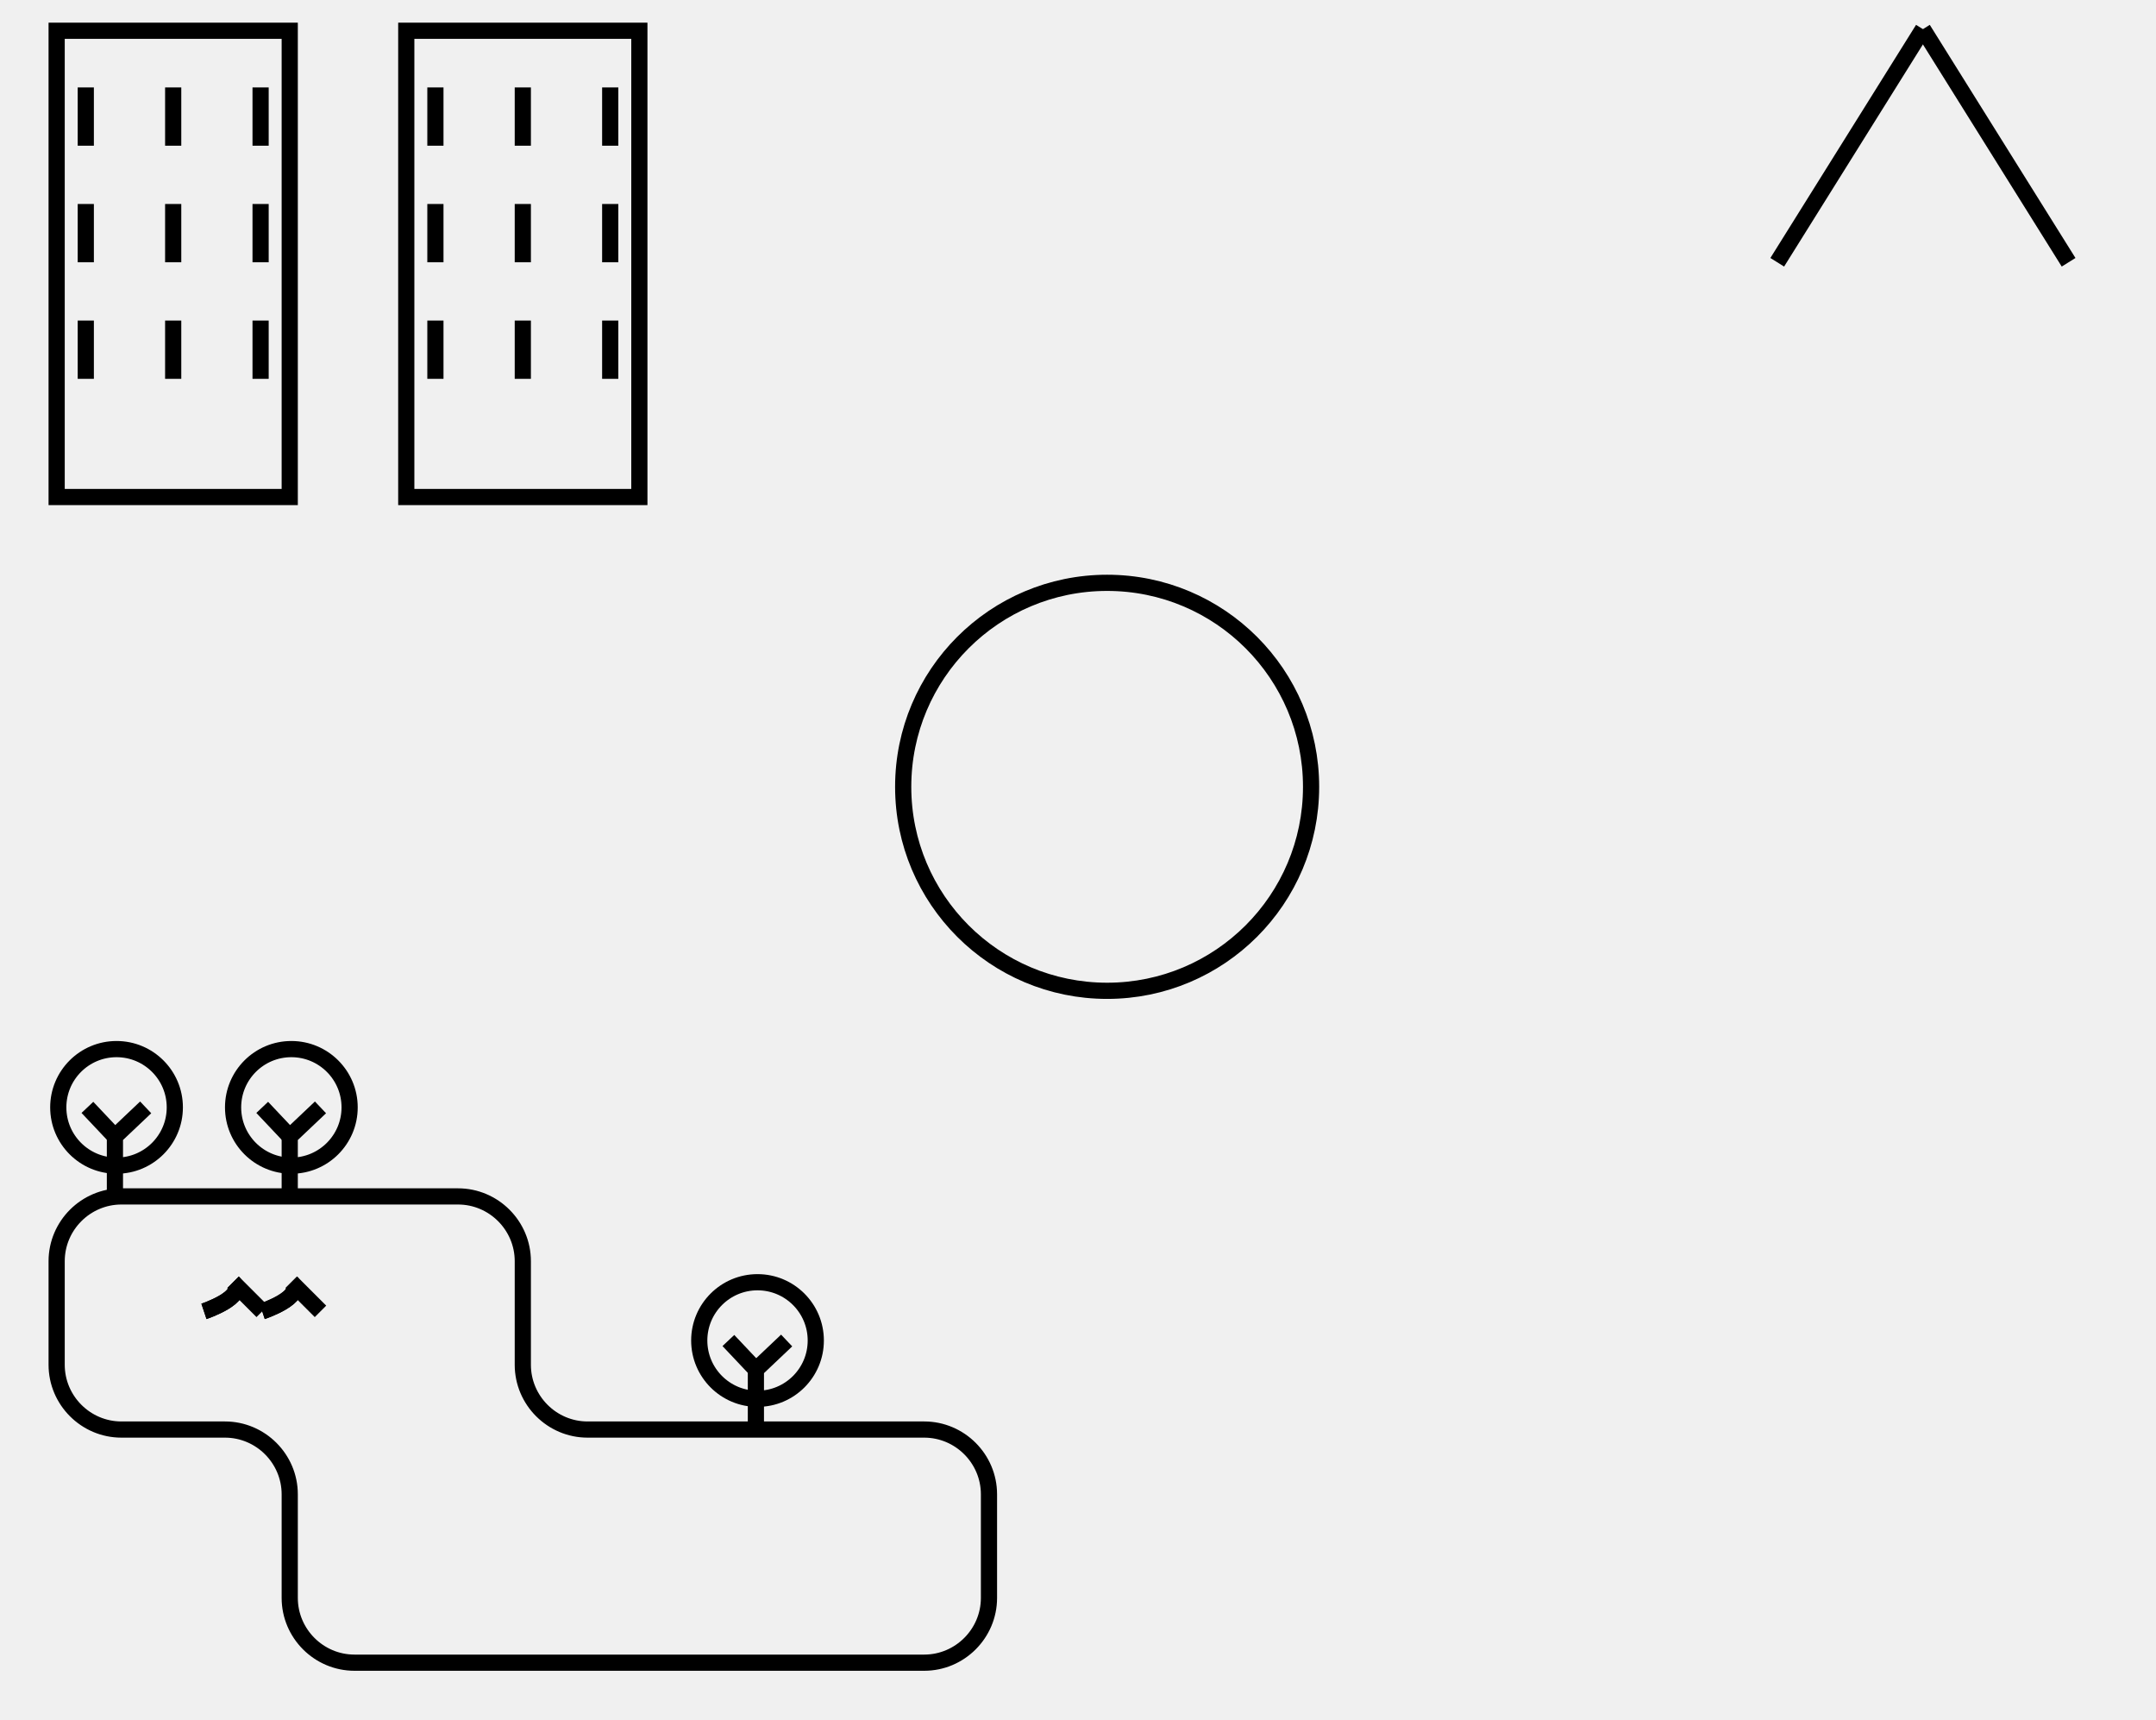
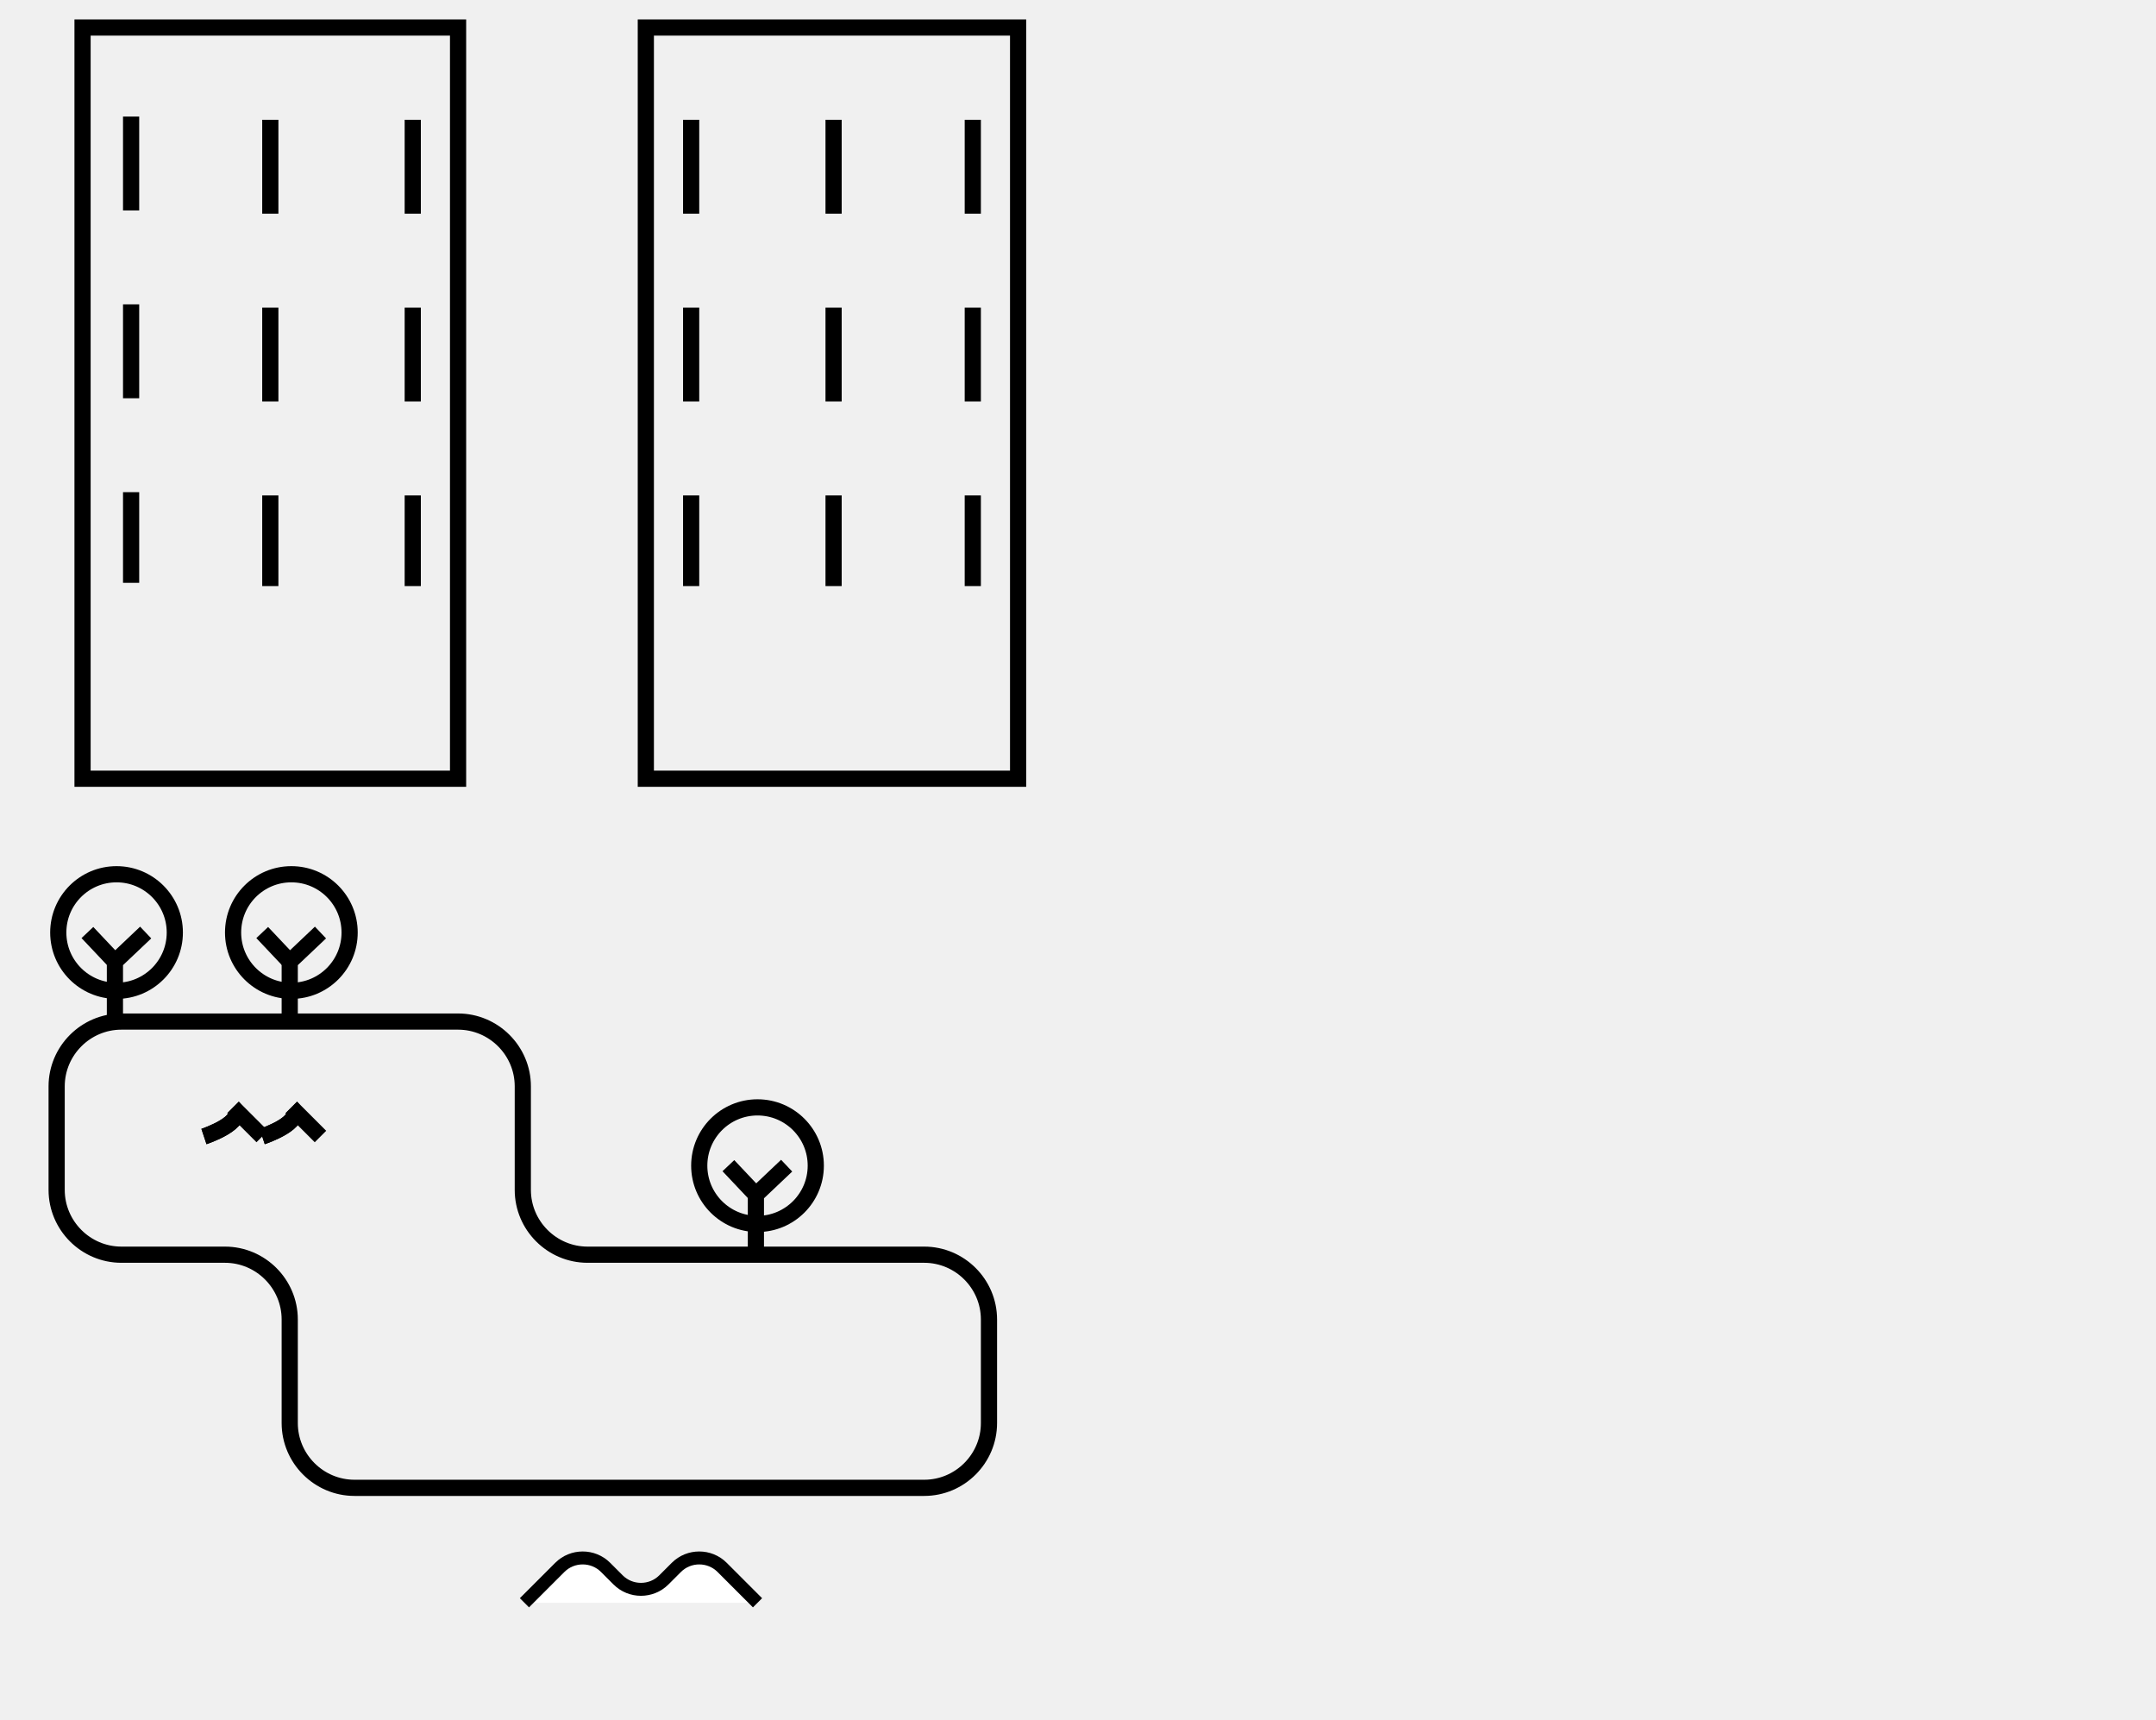
- <svg xmlns="http://www.w3.org/2000/svg" version="1.1" id="Layer_1" x="0px" y="0px" viewBox="0 0 666 531" style="enable-background:new 0 0 666 531;" xml:space="preserve">
-   <style type="text/css">
- 
- 	.st0{fill:none;stroke:#000000;stroke-width:5;stroke-miterlimit:10;}
- 
- </style>
-   <circle class="st0" cx="342" cy="243" r="63" />
+ <svg xmlns="http://www.w3.org/2000/svg" version="1.1" id="Layer_1" x="0px" y="0px" viewBox="0 0 666 531" enable-background="new 0 0 666 531" xml:space="preserve">
+   <circle display="none" fill="none" stroke="#000000" stroke-width="5" stroke-miterlimit="10" cx="531" cy="243" r="63" />
  <g>
-     <path class="st0" d="M37.5,369.5c-11,0-20,9-20,20v32c0,11,9,20,20,20h32c11,0,20,9,20,20v32c0,11,9,20,20,20h176c11,0,20-9,20-20   v-32c0-11-9-20-20-20h-104c-11,0-20-9-20-20v-32c0-11-9-20-20-20H37.5z" />
+     <path fill="none" stroke="#000000" stroke-width="5" stroke-miterlimit="10" d="M37.5,315.5c-11,0-20,9-20,20v32c0,11,9,20,20,20   h32c11,0,20,9,20,20v32c0,11,9,20,20,20h176c11,0,20-9,20-20v-32c0-11-9-20-20-20h-104c-11,0-20-9-20-20v-32c0-11-9-20-20-20H37.5z   " />
  </g>
-   <path class="st0" d="M-171,216" />
-   <circle class="st0" cx="36" cy="342" r="18" />
-   <polyline class="st0" points="35.5,369 35.5,351 45,342 " />
-   <line class="st0" x1="27" y1="342" x2="35.5" y2="351" />
-   <circle class="st0" cx="90" cy="342" r="18" />
-   <polyline class="st0" points="89.5,369 89.5,351 99,342 " />
-   <line class="st0" x1="81" y1="342" x2="89.5" y2="351" />
-   <circle class="st0" cx="234" cy="414" r="18" />
-   <polyline class="st0" points="233.5,441 233.5,423 243,414 " />
-   <line class="st0" x1="225" y1="414" x2="233.5" y2="423" />
+   <path fill="none" stroke="#000000" stroke-width="5" stroke-miterlimit="10" d="M-171,216" />
+   <circle fill="none" stroke="#000000" stroke-width="5" stroke-miterlimit="10" cx="36" cy="288" r="18" />
+   <polyline fill="none" stroke="#000000" stroke-width="5" stroke-miterlimit="10" points="35.5,315 35.5,297 45,288 " />
+   <line fill="none" stroke="#000000" stroke-width="5" stroke-miterlimit="10" x1="27" y1="288" x2="35.5" y2="297" />
+   <circle fill="none" stroke="#000000" stroke-width="5" stroke-miterlimit="10" cx="90" cy="288" r="18" />
+   <polyline fill="none" stroke="#000000" stroke-width="5" stroke-miterlimit="10" points="89.5,315 89.5,297 99,288 " />
+   <line fill="none" stroke="#000000" stroke-width="5" stroke-miterlimit="10" x1="81" y1="288" x2="89.5" y2="297" />
+   <circle fill="none" stroke="#000000" stroke-width="5" stroke-miterlimit="10" cx="234" cy="360" r="18" />
+   <polyline fill="none" stroke="#000000" stroke-width="5" stroke-miterlimit="10" points="233.5,387 233.5,369 243,360 " />
+   <line fill="none" stroke="#000000" stroke-width="5" stroke-miterlimit="10" x1="225" y1="360" x2="233.5" y2="369" />
  <g>
-     <path class="st0" d="M63,405c0,0,13.5-4.5,9-9" />
+     <path fill="none" stroke="#000000" stroke-width="5" stroke-miterlimit="10" d="M63,351c0,0,13.5-4.5,9-9" />
  </g>
  <g>
-     <path class="st0" d="M63,405c0,0,13.5-4.5,9-9l9,9" />
+     <path fill="none" stroke="#000000" stroke-width="5" stroke-miterlimit="10" d="M63,351c0,0,13.5-4.5,9-9l9,9" />
  </g>
  <g>
-     <path class="st0" d="M81,405c0,0,13.5-4.5,9-9" />
+     <path fill="none" stroke="#000000" stroke-width="5" stroke-miterlimit="10" d="M81,351c0,0,13.5-4.5,9-9" />
  </g>
  <g>
-     <path class="st0" d="M81,405c0,0,13.5-4.5,9-9l9,9" />
+     <path fill="none" stroke="#000000" stroke-width="5" stroke-miterlimit="10" d="M81,351c0,0,13.5-4.5,9-9l9,9" />
  </g>
-   <rect x="17.5" y="9.5" class="st0" width="72" height="144" />
-   <rect x="125.5" y="9.5" class="st0" width="72" height="144" />
-   <line class="st0" x1="26.5" y1="27" x2="26.5" y2="45" />
-   <line class="st0" x1="53.5" y1="27" x2="53.5" y2="45" />
-   <line class="st0" x1="80.5" y1="27" x2="80.5" y2="45" />
-   <line class="st0" x1="26.5" y1="63" x2="26.5" y2="81" />
-   <line class="st0" x1="53.5" y1="63" x2="53.5" y2="81" />
-   <line class="st0" x1="80.5" y1="63" x2="80.5" y2="81" />
-   <line class="st0" x1="26.5" y1="99" x2="26.5" y2="117" />
-   <line class="st0" x1="53.5" y1="99" x2="53.5" y2="117" />
-   <line class="st0" x1="80.5" y1="99" x2="80.5" y2="117" />
-   <line class="st0" x1="134.5" y1="27" x2="134.5" y2="45" />
-   <line class="st0" x1="161.5" y1="27" x2="161.5" y2="45" />
-   <line class="st0" x1="188.5" y1="27" x2="188.5" y2="45" />
-   <line class="st0" x1="134.5" y1="63" x2="134.5" y2="81" />
-   <line class="st0" x1="161.5" y1="63" x2="161.5" y2="81" />
-   <line class="st0" x1="188.5" y1="63" x2="188.5" y2="81" />
-   <line class="st0" x1="134.5" y1="99" x2="134.5" y2="117" />
-   <line class="st0" x1="161.5" y1="99" x2="161.5" y2="117" />
-   <line class="st0" x1="188.5" y1="99" x2="188.5" y2="117" />
-   <line class="st0" x1="594" y1="9" x2="549" y2="81" />
-   <line class="st0" x1="594" y1="9" x2="639" y2="81" />
+   <rect x="25.5" y="8.5" fill="none" stroke="#000000" stroke-width="5" stroke-miterlimit="10" width="116" height="232" />
+   <rect x="199.5" y="8.5" fill="none" stroke="#000000" stroke-width="5" stroke-miterlimit="10" width="115" height="232" />
+   <line fill="none" stroke="#000000" stroke-width="5" stroke-miterlimit="10" x1="40.5" y1="36" x2="40.5" y2="65" />
+   <line fill="none" stroke="#000000" stroke-width="5" stroke-miterlimit="10" x1="83.5" y1="37" x2="83.5" y2="66" />
+   <line fill="none" stroke="#000000" stroke-width="5" stroke-miterlimit="10" x1="127.5" y1="37" x2="127.5" y2="66" />
+   <line fill="none" stroke="#000000" stroke-width="5" stroke-miterlimit="10" x1="40.5" y1="94" x2="40.5" y2="123" />
+   <line fill="none" stroke="#000000" stroke-width="5" stroke-miterlimit="10" x1="83.5" y1="95" x2="83.5" y2="124" />
+   <line fill="none" stroke="#000000" stroke-width="5" stroke-miterlimit="10" x1="127.5" y1="95" x2="127.5" y2="124" />
+   <line fill="none" stroke="#000000" stroke-width="5" stroke-miterlimit="10" x1="40.5" y1="152" x2="40.5" y2="180" />
+   <line fill="none" stroke="#000000" stroke-width="5" stroke-miterlimit="10" x1="83.5" y1="153" x2="83.5" y2="181" />
+   <line fill="none" stroke="#000000" stroke-width="5" stroke-miterlimit="10" x1="127.5" y1="153" x2="127.5" y2="181" />
+   <line fill="none" stroke="#000000" stroke-width="5" stroke-miterlimit="10" x1="213.5" y1="37" x2="213.5" y2="66" />
+   <line fill="none" stroke="#000000" stroke-width="5" stroke-miterlimit="10" x1="257.5" y1="37" x2="257.5" y2="66" />
+   <line fill="none" stroke="#000000" stroke-width="5" stroke-miterlimit="10" x1="300.5" y1="37" x2="300.5" y2="66" />
+   <line fill="none" stroke="#000000" stroke-width="5" stroke-miterlimit="10" x1="213.5" y1="95" x2="213.5" y2="124" />
+   <line fill="none" stroke="#000000" stroke-width="5" stroke-miterlimit="10" x1="257.5" y1="95" x2="257.5" y2="124" />
+   <line fill="none" stroke="#000000" stroke-width="5" stroke-miterlimit="10" x1="300.5" y1="95" x2="300.5" y2="124" />
+   <line fill="none" stroke="#000000" stroke-width="5" stroke-miterlimit="10" x1="213.5" y1="153" x2="213.5" y2="181" />
+   <line fill="none" stroke="#000000" stroke-width="5" stroke-miterlimit="10" x1="257.5" y1="153" x2="257.5" y2="181" />
+   <line fill="none" stroke="#000000" stroke-width="5" stroke-miterlimit="10" x1="300.5" y1="153" x2="300.5" y2="181" />
+   <line display="none" fill="none" stroke="#000000" stroke-width="5" stroke-miterlimit="10" x1="594" y1="9" x2="549" y2="81" />
+   <line display="none" fill="none" stroke="#000000" stroke-width="5" stroke-miterlimit="10" x1="594" y1="9" x2="639" y2="81" />
+   <g>
+     <path fill="#FFFFFF" d="M162,495l10.929-10.929c3.889-3.89,10.253-3.89,14.143,0l3.857,3.857c3.889,3.89,10.253,3.89,14.143,0   l3.857-3.857c3.889-3.89,10.253-3.89,14.143,0L234,495" />
+     <path fill="none" stroke="#000000" stroke-width="4" stroke-miterlimit="10" d="M162,495l10.929-10.929   c3.889-3.89,10.253-3.89,14.143,0l3.857,3.857c3.889,3.89,10.253,3.89,14.143,0l3.857-3.857c3.889-3.89,10.253-3.89,14.143,0   L234,495" />
+   </g>
+   <polyline display="none" fill="#FFFFFF" stroke="#000000" stroke-width="4" stroke-miterlimit="10" points="360,513 396,513   396,441 522,441 522,369 522,297 558,297 558,261 522,261 522,153 612,153 612,99 576,99 576,117 522,117 " />
</svg>
